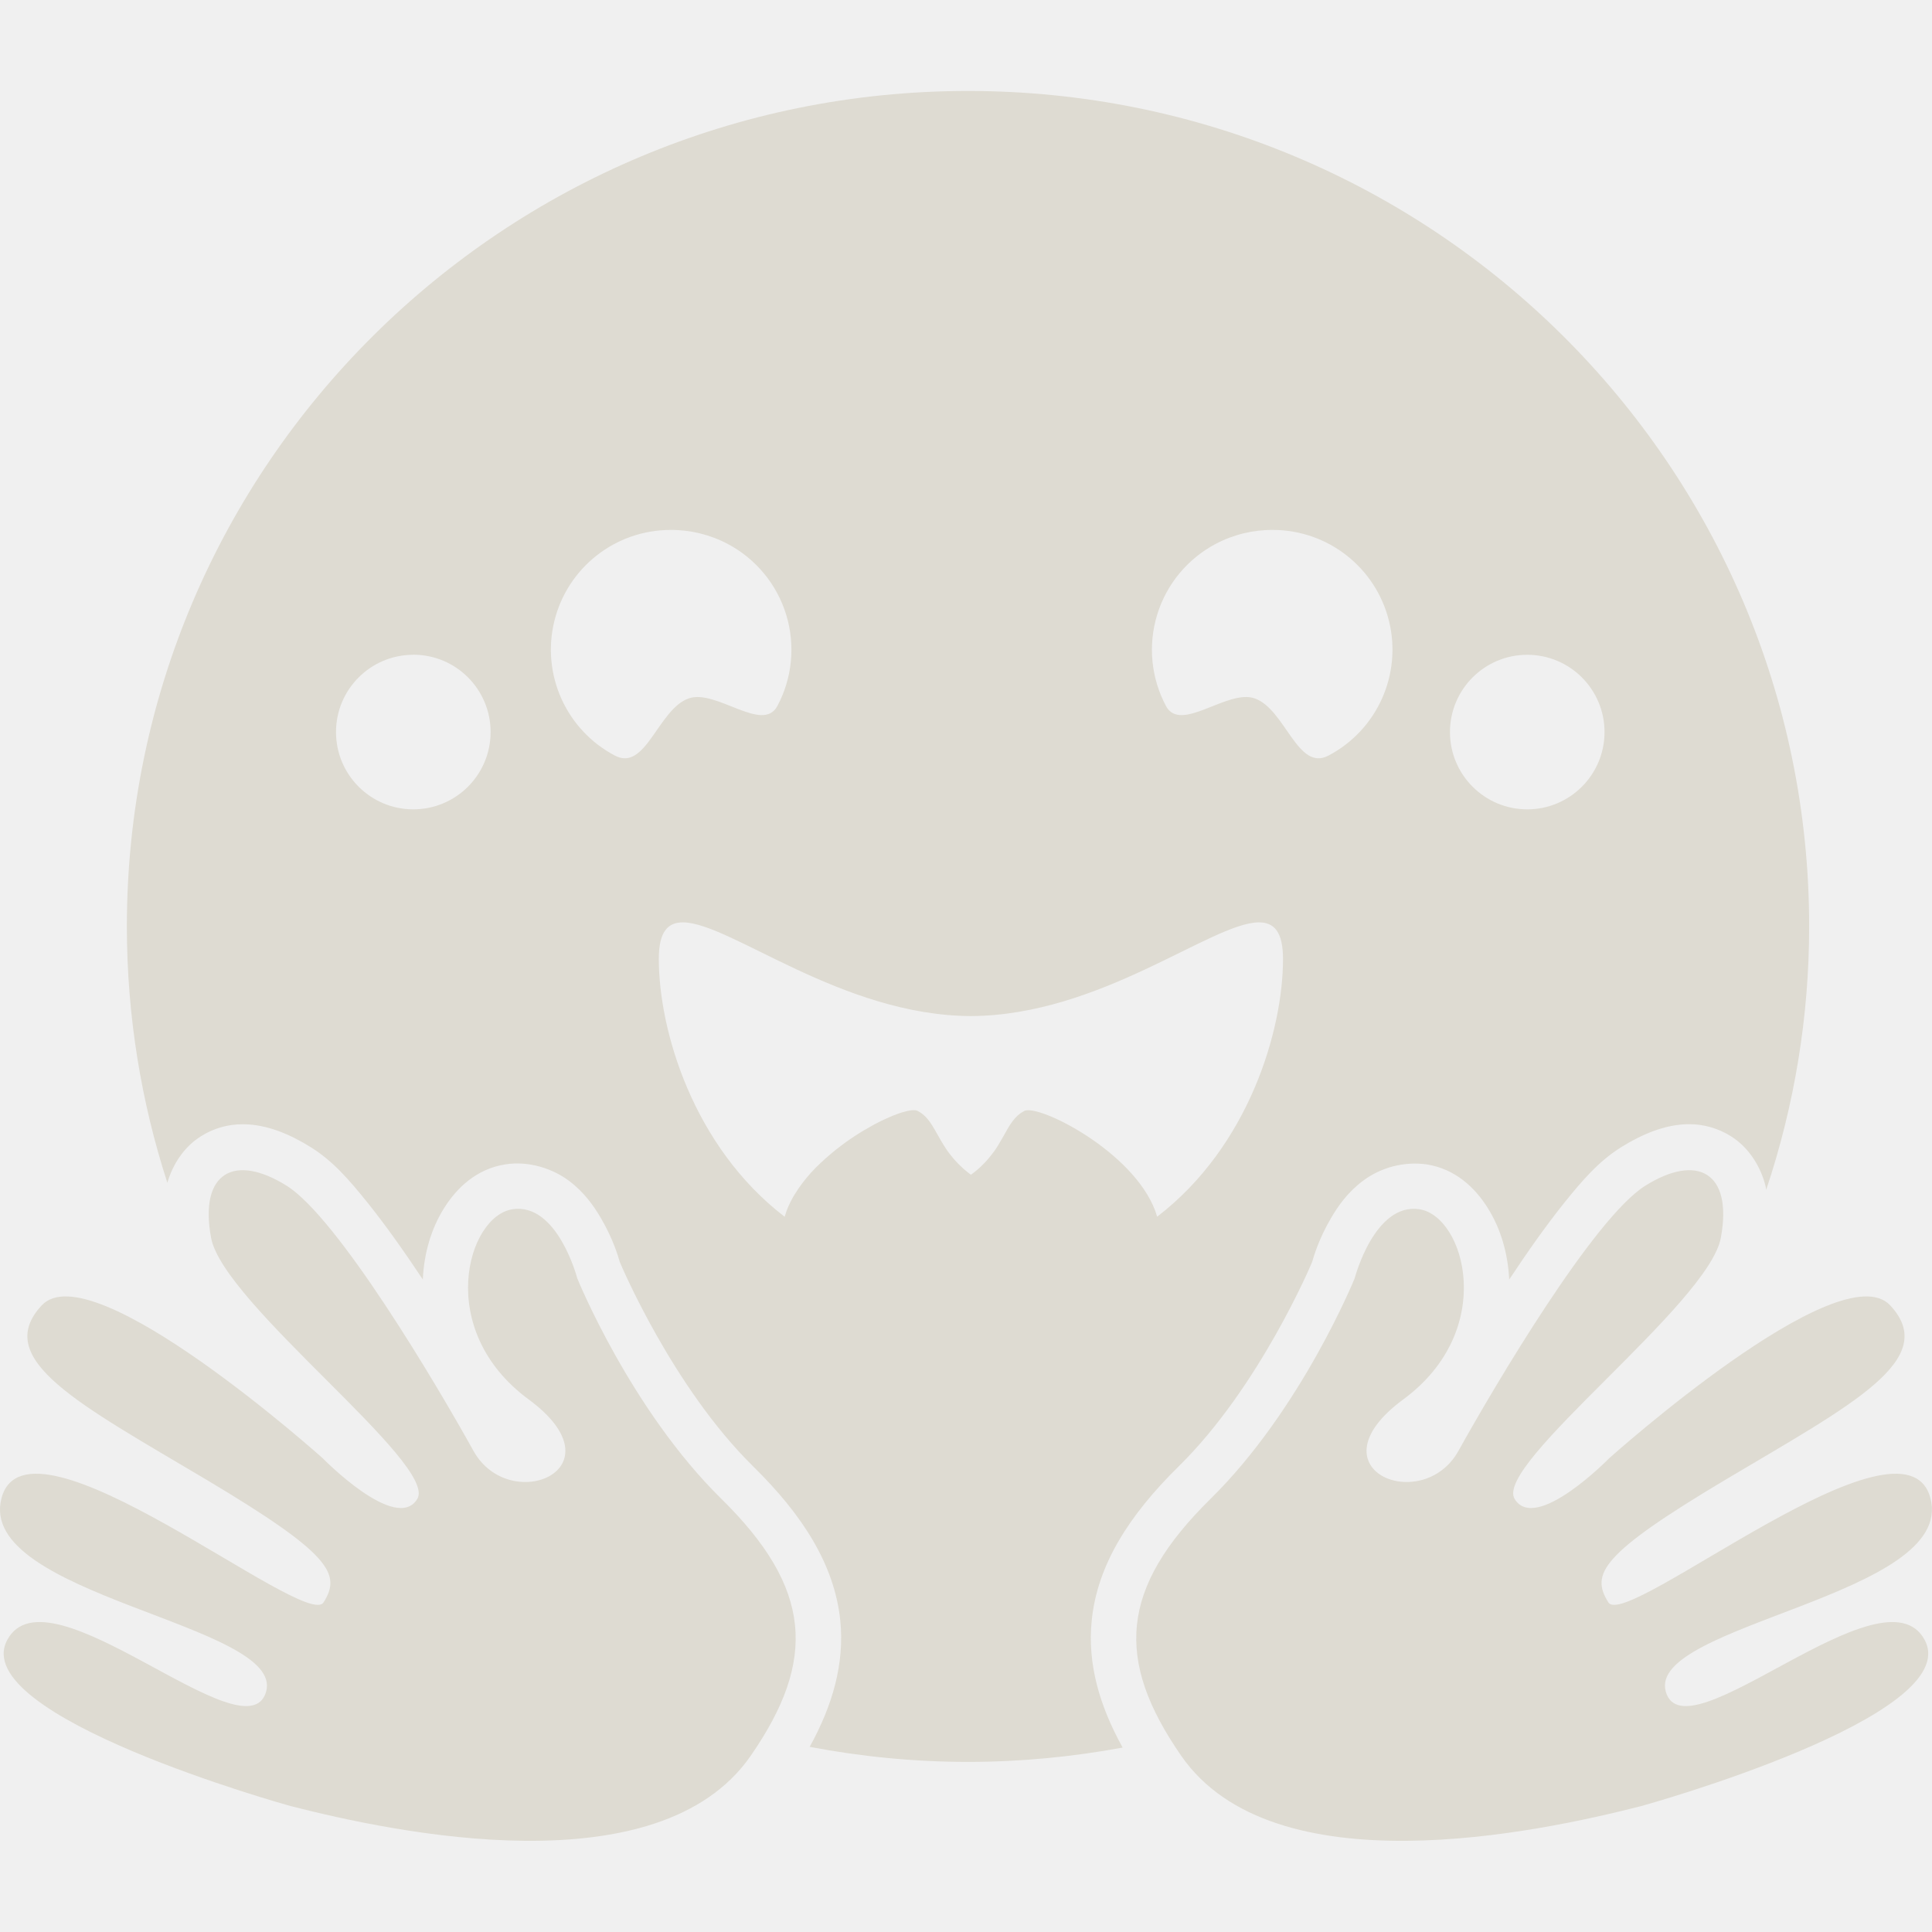
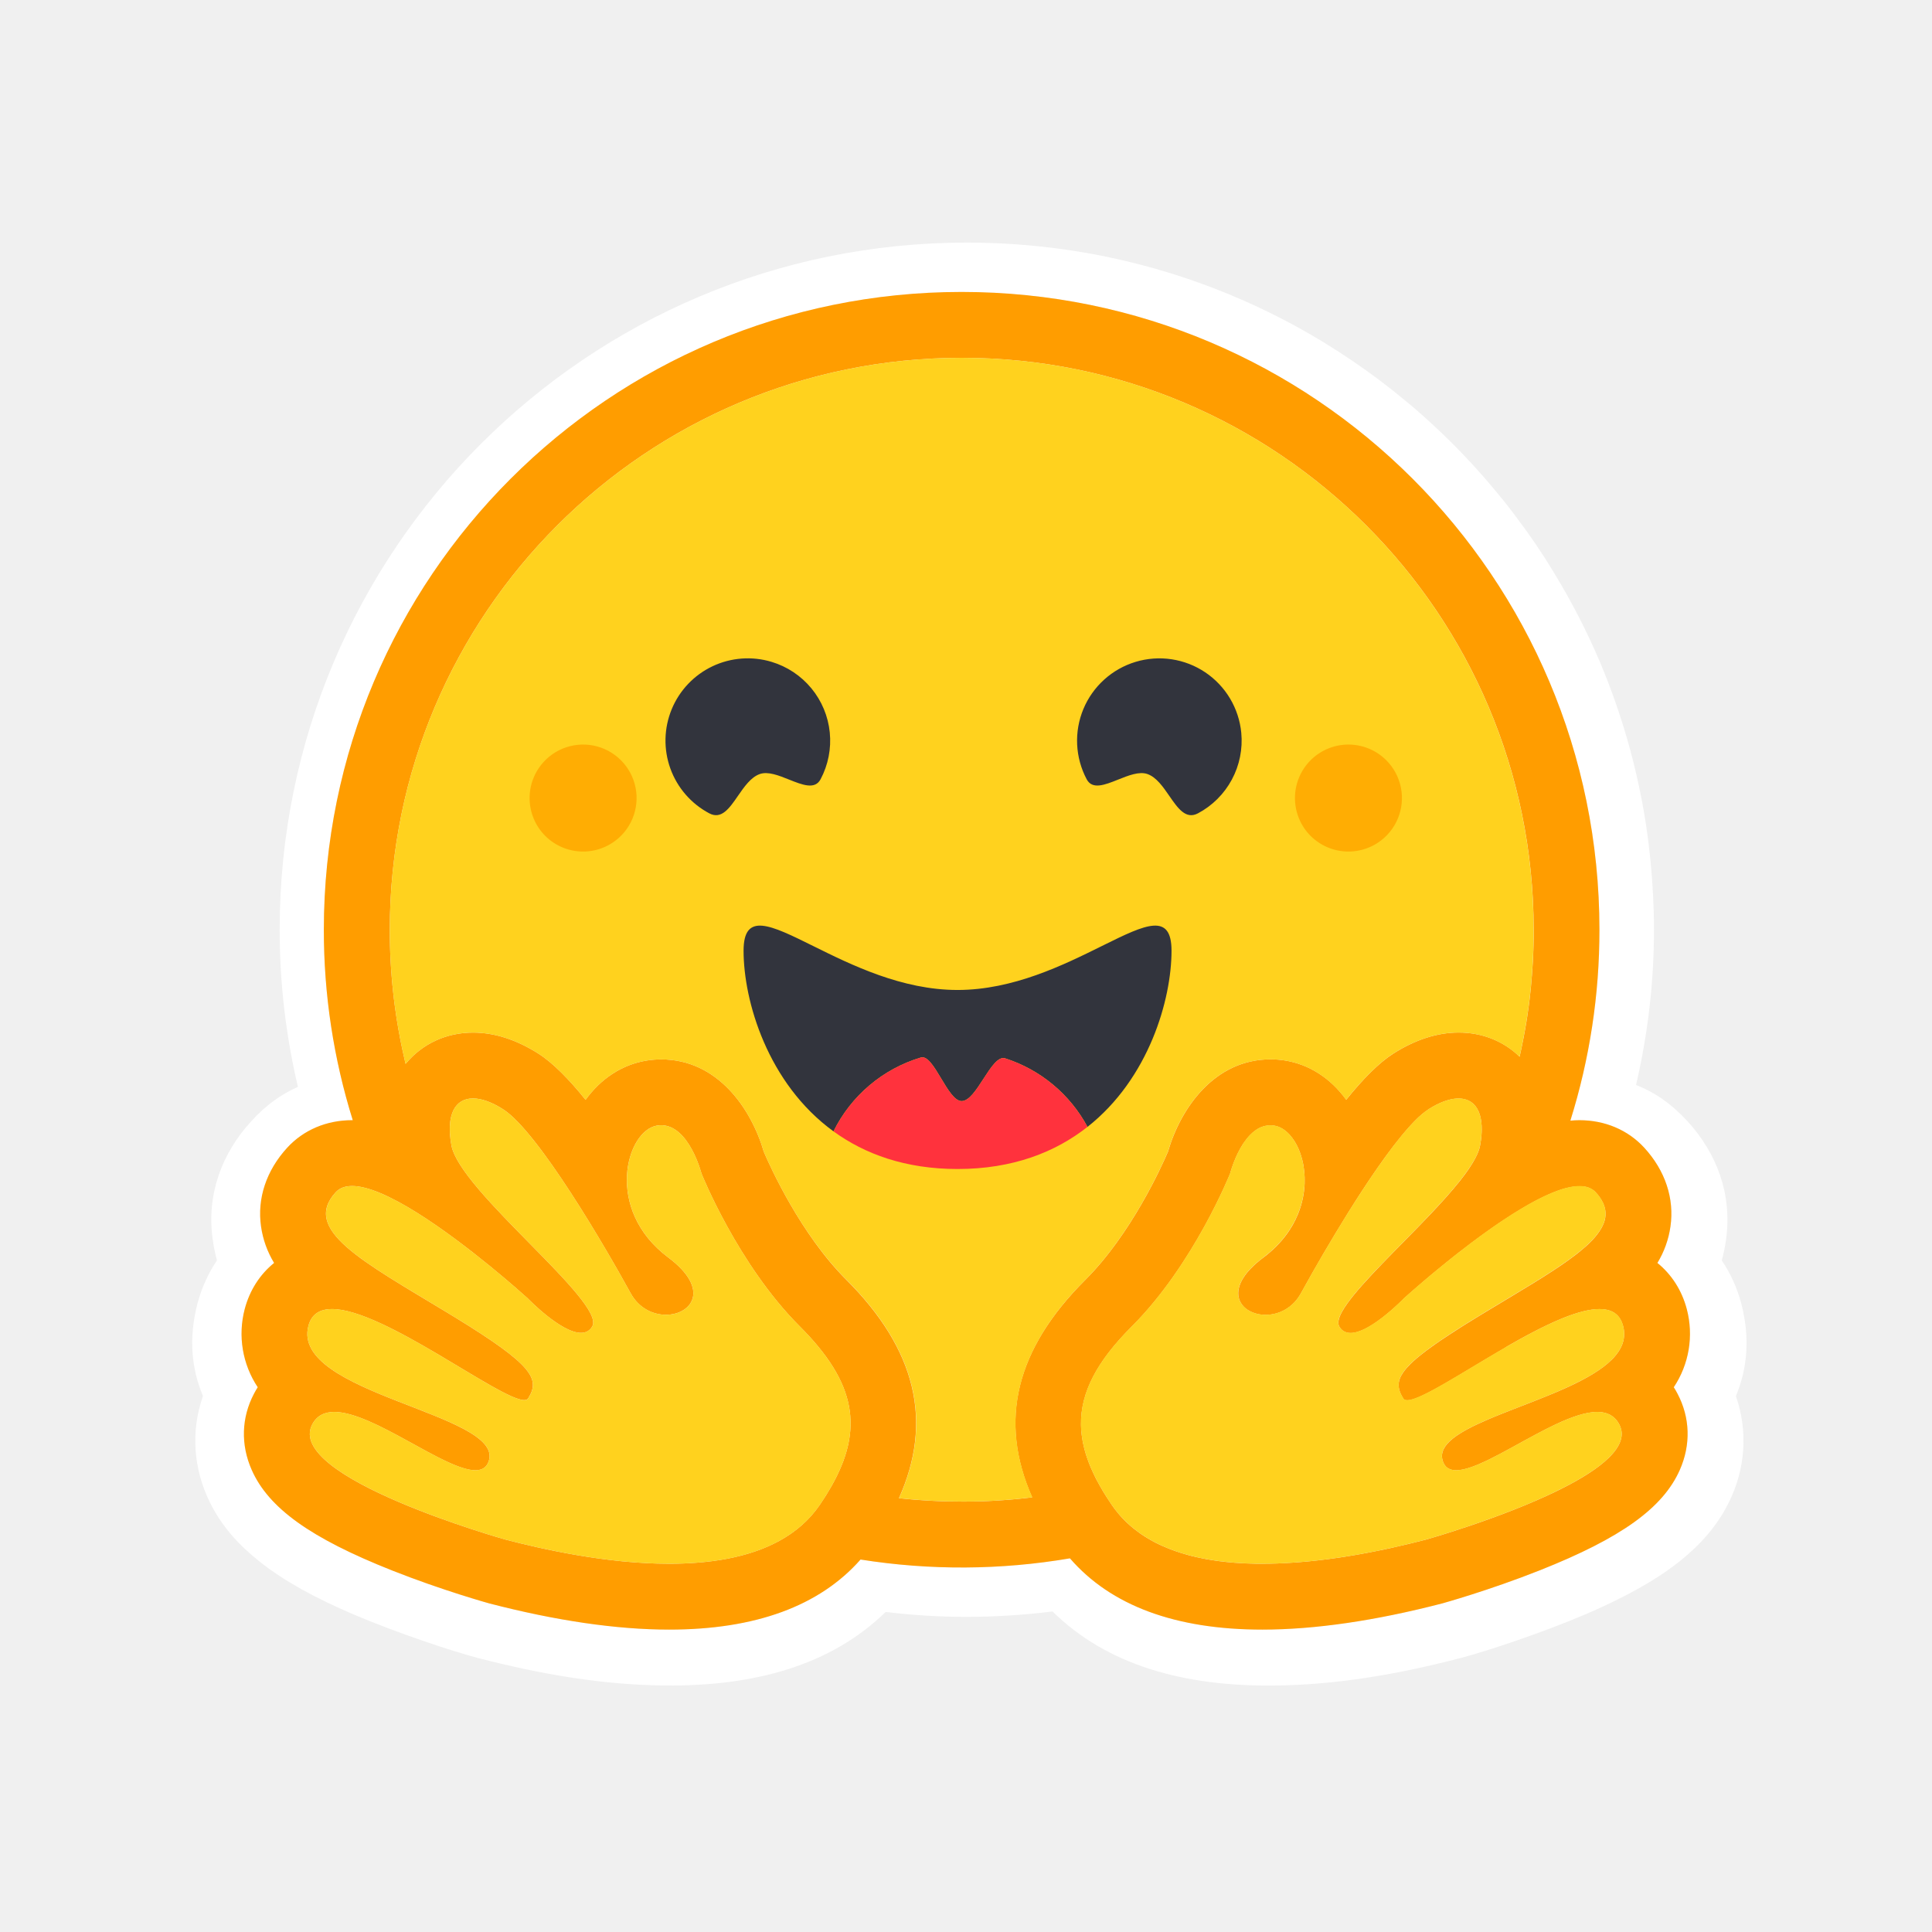
- <svg xmlns="http://www.w3.org/2000/svg" fill="#dedbd2" role="img" viewBox="0 0 24 24">
-   <path d="M12.025 1.13c-5.77 0-10.449 4.647-10.449 10.378 0 1.112.178 2.181.503 3.185.064-.222.203-.444.416-.577a.96.96 0 0 1 .524-.15c.293 0 .584.124.84.284.278.173.48.408.71.694.226.282.458.611.684.951v-.014c.017-.324.106-.622.264-.874s.403-.487.762-.543c.3-.047.596.06.787.203s.31.313.4.467c.15.257.212.468.233.542.01.026.653 1.552 1.657 2.54.616.605 1.01 1.223 1.082 1.912.055.537-.096 1.059-.38 1.572.637.121 1.294.187 1.967.187.657 0 1.298-.063 1.921-.178-.287-.517-.44-1.041-.384-1.581.07-.69.465-1.307 1.081-1.913 1.004-.987 1.647-2.513 1.657-2.539.021-.074.083-.285.233-.542.09-.154.208-.323.4-.467a1.08 1.08 0 0 1 .787-.203c.359.056.604.29.762.543s.247.55.265.874v.015c.225-.34.457-.67.683-.952.23-.286.432-.52.71-.694.257-.16.547-.284.84-.285a.97.97 0 0 1 .524.151c.228.143.373.388.43.625l.006.04a10.3 10.3 0 0 0 .534-3.273c0-5.731-4.678-10.378-10.449-10.378M8.327 6.583a1.5 1.5 0 0 1 .713.174 1.487 1.487 0 0 1 .617 2.013c-.183.343-.762-.214-1.102-.094-.38.134-.532.914-.917.71a1.487 1.487 0 0 1 .69-2.803m7.486 0a1.487 1.487 0 0 1 .689 2.803c-.385.204-.536-.576-.916-.71-.34-.12-.92.437-1.103.094a1.487 1.487 0 0 1 .617-2.013 1.5 1.5 0 0 1 .713-.174m-10.68 1.55a.96.96 0 1 1 0 1.921.96.96 0 0 1 0-1.92m13.838 0a.96.96 0 1 1 0 1.92.96.96 0 0 1 0-1.92M8.489 11.458c.588.01 1.965 1.157 3.572 1.164 1.607-.007 2.984-1.155 3.572-1.164.196-.003.305.12.305.454 0 .886-.424 2.328-1.563 3.202-.22-.756-1.396-1.366-1.63-1.32q-.011.001-.02.006l-.044.026-.01.008-.03.024q-.018.017-.035.036l-.032.04a1 1 0 0 0-.058.09l-.014.025q-.049.088-.11.19a1 1 0 0 1-.083.116 1.2 1.2 0 0 1-.173.18q-.035.029-.075.058a1.3 1.3 0 0 1-.251-.243 1 1 0 0 1-.076-.107c-.124-.193-.177-.363-.337-.444-.034-.016-.104-.008-.2.022q-.094.03-.216.087-.06.028-.125.063l-.13.074q-.067.04-.136.086a3 3 0 0 0-.135.096 3 3 0 0 0-.26.219 2 2 0 0 0-.12.121 2 2 0 0 0-.106.128l-.002.002a2 2 0 0 0-.09.132l-.001.001a1.2 1.2 0 0 0-.105.212q-.013.036-.024.073c-1.139-.875-1.563-2.317-1.563-3.203 0-.334.109-.457.305-.454m.836 10.354c.824-1.19.766-2.082-.365-3.194-1.13-1.112-1.789-2.738-1.789-2.738s-.246-.945-.806-.858-.97 1.499.202 2.362c1.173.864-.233 1.45-.685.64-.45-.812-1.683-2.896-2.322-3.295s-1.089-.175-.938.647 2.822 2.813 2.562 3.244-1.176-.506-1.176-.506-2.866-2.567-3.49-1.898.473 1.23 2.037 2.16c1.564.932 1.686 1.178 1.464 1.53s-3.675-2.511-4-1.297c-.323 1.214 3.524 1.567 3.287 2.405-.238.839-2.71-1.587-3.216-.642-.506.946 3.49 2.056 3.522 2.064 1.29.33 4.568 1.028 5.713-.624m5.349 0c-.824-1.19-.766-2.082.365-3.194 1.13-1.112 1.789-2.738 1.789-2.738s.246-.945.806-.858.97 1.499-.202 2.362c-1.173.864.233 1.45.685.64.451-.812 1.683-2.896 2.322-3.295s1.089-.175.938.647-2.822 2.813-2.562 3.244 1.176-.506 1.176-.506 2.866-2.567 3.49-1.898-.473 1.23-2.037 2.16c-1.564.932-1.686 1.178-1.464 1.53s3.675-2.511 4-1.297c.323 1.214-3.524 1.567-3.287 2.405.238.839 2.71-1.587 3.216-.642.506.946-3.49 2.056-3.522 2.064-1.29.33-4.568 1.028-5.713-.624" />
+ <svg xmlns="http://www.w3.org/2000/svg" width="256" height="256" viewBox="0 0 256 256" fill="none">
+   <path d="M230.721 172.7C230.183 170.673 229.313 168.75 228.146 167.008C228.396 166.091 228.587 165.159 228.714 164.217C229.543 158.241 227.471 152.77 223.567 148.537C221.452 146.225 219.185 144.698 216.784 143.761C218.36 137.018 219.157 130.117 219.161 123.193C219.161 120.03 218.982 116.932 218.682 113.88C218.526 112.356 218.337 110.836 218.115 109.32C217.428 104.847 216.408 100.431 215.064 96.11C214.183 93.271 213.164 90.476 212.01 87.736C210.281 83.678 208.262 79.75 205.969 75.982C204.465 73.475 202.827 71.051 201.062 68.72C200.197 67.543 199.296 66.394 198.358 65.274C195.58 61.898 192.561 58.728 189.325 55.788C188.25 54.8 187.145 53.845 186.01 52.926C184.893 51.994 183.751 51.093 182.586 50.222C180.241 48.477 177.818 46.839 175.324 45.315C161.543 36.945 145.382 32.145 128.109 32.145C77.817 32.145 37.057 72.907 37.057 123.196C37.055 130.208 37.867 137.196 39.477 144.02C37.317 144.958 35.247 146.42 33.327 148.535C29.424 152.766 27.351 158.217 28.18 164.193C28.306 165.142 28.495 166.082 28.747 167.006C27.581 168.749 26.712 170.673 26.174 172.7C24.974 177.261 25.369 181.374 26.894 184.978C25.236 189.688 25.65 194.704 27.809 199.065C29.379 202.25 31.626 204.714 34.396 206.916C37.689 209.534 41.811 211.758 46.783 213.892C52.715 216.422 59.956 218.799 63.249 219.671C71.755 221.873 79.911 223.269 88.177 223.337C99.954 223.446 110.096 220.677 117.357 213.59C120.924 214.027 124.515 214.246 128.109 214.244C131.906 214.236 135.699 213.997 139.467 213.529C146.711 220.661 156.892 223.455 168.712 223.343C176.977 223.277 185.133 221.881 193.617 219.676C196.932 218.804 204.17 216.427 210.105 213.897C215.077 211.76 219.199 209.536 222.514 206.922C225.263 204.719 227.508 202.256 229.079 199.071C231.26 194.709 231.652 189.693 230.017 184.983C231.527 181.379 231.92 177.257 230.721 172.7ZM222.281 184.673C223.952 187.844 224.059 191.427 222.585 194.764C220.349 199.821 214.795 203.805 204.008 208.082C197.3 210.742 191.158 212.443 191.104 212.458C182.232 214.759 174.208 215.928 167.262 215.928C155.76 215.928 147.201 212.754 141.773 206.486C132.594 208.05 123.222 208.103 114.026 206.644C108.591 212.808 100.081 215.928 88.676 215.928C81.729 215.928 73.706 214.759 64.833 212.458C64.779 212.443 58.639 210.742 51.929 208.082C41.143 203.805 35.587 199.824 33.352 194.764C31.878 191.427 31.985 187.844 33.656 184.673C33.81 184.378 33.976 184.091 34.153 183.813C33.152 182.309 32.48 180.61 32.182 178.827C31.884 177.045 31.967 175.22 32.425 173.472C33.089 170.949 34.46 168.851 36.322 167.344C35.425 165.87 34.837 164.23 34.592 162.522C34.056 158.808 35.289 155.1 38.062 152.076C40.222 149.723 43.275 148.428 46.655 148.428H46.745C44.197 140.259 42.904 131.75 42.913 123.193C42.913 76.522 80.749 38.683 127.427 38.683C174.104 38.683 211.94 76.518 211.94 123.193C211.947 131.773 210.646 140.304 208.081 148.492C208.489 148.452 208.889 148.432 209.282 148.431C212.662 148.431 215.716 149.726 217.874 152.079C220.647 155.1 221.881 158.811 221.344 162.525C221.1 164.233 220.511 165.873 219.615 167.347C221.477 168.854 222.849 170.952 223.512 173.475C223.97 175.223 224.053 177.048 223.755 178.831C223.458 180.613 222.786 182.312 221.784 183.816C221.961 184.091 222.129 184.378 222.281 184.673Z" fill="white" />
+   <path d="M221.784 183.816C222.786 182.312 223.458 180.613 223.756 178.831C224.053 177.048 223.97 175.223 223.512 173.475C222.848 170.952 221.476 168.854 219.615 167.347C220.512 165.873 221.1 164.233 221.344 162.525C221.881 158.811 220.648 155.103 217.874 152.079C215.716 149.726 212.662 148.431 209.282 148.431C208.889 148.431 208.489 148.452 208.081 148.492C210.643 140.304 211.942 131.774 211.933 123.195C211.933 76.523 174.097 38.685 127.424 38.685C80.75 38.685 42.91 76.519 42.91 123.195C42.901 131.752 44.194 140.261 46.742 148.43H46.652C43.272 148.43 40.219 149.724 38.06 152.077C35.287 155.098 34.053 158.81 34.59 162.523C34.835 164.231 35.423 165.872 36.32 167.346C34.458 168.852 33.086 170.95 32.422 173.473C31.964 175.222 31.882 177.047 32.18 178.83C32.478 180.612 33.15 182.312 34.152 183.816C33.974 184.094 33.81 184.381 33.655 184.676C31.985 187.847 31.877 191.43 33.352 194.767C35.588 199.824 41.142 203.808 51.929 208.085C58.636 210.745 64.779 212.446 64.833 212.461C73.705 214.762 81.729 215.931 88.675 215.931C100.081 215.931 108.591 212.811 114.026 206.647C123.222 208.106 132.594 208.052 141.773 206.489C147.201 212.757 155.76 215.931 167.262 215.931C174.208 215.931 182.232 214.762 191.103 212.461C191.158 212.446 197.298 210.745 204.008 208.085C214.795 203.808 220.35 199.824 222.585 194.767C224.059 191.43 223.952 187.847 222.281 184.676C222.129 184.379 221.961 184.091 221.784 183.816ZM110.137 196.997C109.669 197.815 109.168 198.614 108.635 199.391C107.23 201.448 105.382 203.02 103.237 204.188C99.137 206.424 93.947 207.205 88.675 207.205C80.346 207.205 71.808 205.256 67.023 204.015C66.787 203.954 37.689 195.735 41.373 188.739C41.993 187.562 43.013 187.092 44.298 187.092C49.485 187.092 58.93 194.816 62.989 194.816C63.896 194.816 64.536 194.43 64.797 193.488C66.527 187.284 38.504 184.676 40.864 175.692C41.28 174.102 42.41 173.456 43.998 173.456C50.856 173.455 66.248 185.516 69.467 185.516C69.714 185.516 69.891 185.443 69.987 185.291C70.001 185.268 70.015 185.246 70.028 185.222C71.539 182.727 70.672 180.913 60.321 174.573L59.327 173.968C47.936 167.074 39.941 162.925 44.488 157.975C45.011 157.404 45.753 157.151 46.654 157.151C47.722 157.151 49.015 157.508 50.439 158.108C56.455 160.645 64.793 167.564 68.276 170.581C68.824 171.057 69.368 171.538 69.909 172.022C69.909 172.022 74.319 176.608 76.985 176.608C77.599 176.608 78.12 176.366 78.473 175.768C80.364 172.58 60.91 157.838 59.813 151.755C59.069 147.634 60.335 145.546 62.675 145.546C63.788 145.546 65.146 146.02 66.645 146.971C71.295 149.922 80.273 165.35 83.56 171.352C84.662 173.363 86.543 174.213 88.238 174.213C91.601 174.213 94.23 170.87 88.546 166.622C80.003 160.23 83.001 149.782 87.078 149.139C87.252 149.111 87.428 149.097 87.603 149.097C91.311 149.097 92.946 155.486 92.946 155.486C92.946 155.486 97.74 167.524 105.975 175.753C113.447 183.222 114.491 189.351 110.137 196.997ZM136.766 198.407L136.339 198.458L135.611 198.541C135.228 198.581 134.844 198.619 134.459 198.654L134.084 198.688L133.741 198.717L133.255 198.756L132.718 198.795L132.182 198.83L132.063 198.838C131.923 198.846 131.783 198.855 131.641 198.862L131.462 198.872C131.296 198.881 131.13 198.889 130.962 198.896L130.381 198.921L129.854 198.939L129.502 198.949H129.323C129.213 198.949 129.104 198.955 128.994 198.956H128.82C128.71 198.956 128.601 198.956 128.491 198.961L128.043 198.967H127.418C126.927 198.967 126.437 198.962 125.949 198.952L125.553 198.943C125.44 198.943 125.327 198.938 125.216 198.934L124.796 198.922L124.275 198.902L123.805 198.881L123.684 198.876L123.237 198.853C123.112 198.846 122.989 198.84 122.865 198.831L122.576 198.814C122.213 198.791 121.85 198.766 121.487 198.738L121.107 198.707C120.947 198.695 120.787 198.68 120.628 198.666C120.441 198.65 120.254 198.632 120.067 198.614C119.754 198.585 119.441 198.553 119.128 198.519H119.113C123.683 188.324 121.372 178.802 112.137 169.575C106.08 163.526 102.051 154.594 101.215 152.633C99.523 146.828 95.045 140.375 87.608 140.375C86.979 140.375 86.351 140.425 85.73 140.523C82.472 141.036 79.624 142.911 77.592 145.733C75.396 143.002 73.262 140.831 71.332 139.605C68.422 137.76 65.518 136.824 62.689 136.824C59.158 136.824 56.002 138.274 53.802 140.904L53.746 140.971C53.704 140.798 53.664 140.625 53.623 140.451L53.618 140.428C53.199 138.638 52.848 136.833 52.564 135.016C52.564 135.004 52.564 134.992 52.558 134.98C52.536 134.843 52.516 134.705 52.495 134.568C52.433 134.162 52.376 133.755 52.322 133.348C52.298 133.163 52.272 132.978 52.249 132.793L52.181 132.238C52.159 132.053 52.141 131.885 52.121 131.709L52.115 131.665C52.035 130.945 51.965 130.225 51.905 129.503L51.883 129.226L51.848 128.754C51.838 128.625 51.828 128.495 51.821 128.365C51.821 128.334 51.816 128.304 51.815 128.275C51.789 127.913 51.768 127.55 51.75 127.187C51.74 126.998 51.73 126.81 51.722 126.62L51.702 126.124L51.697 125.974L51.681 125.517L51.671 125.128C51.671 124.973 51.663 124.818 51.661 124.663C51.658 124.508 51.654 124.338 51.653 124.174C51.651 124.01 51.653 123.848 51.648 123.685C51.644 123.521 51.648 123.358 51.648 123.195C51.648 81.342 85.579 47.411 127.436 47.411C169.292 47.411 203.222 81.341 203.222 123.195V124.174C203.222 124.337 203.217 124.501 203.214 124.663C203.214 124.798 203.208 124.931 203.204 125.068C203.204 125.188 203.199 125.309 203.195 125.425C203.195 125.578 203.186 125.731 203.181 125.884V125.896L203.16 126.427C203.153 126.582 203.147 126.738 203.139 126.893L203.134 127.003L203.107 127.499C203.048 128.562 202.967 129.623 202.866 130.683V130.696C202.849 130.87 202.832 131.044 202.813 131.218L202.768 131.629L202.679 132.433L202.628 132.84L202.565 133.319C202.542 133.493 202.519 133.668 202.493 133.841C202.467 134.036 202.438 134.23 202.409 134.424L202.34 134.883L202.258 135.403C202.23 135.576 202.2 135.748 202.168 135.92C202.135 136.093 202.109 136.265 202.079 136.437C202.019 136.781 201.956 137.125 201.89 137.468C201.789 137.981 201.686 138.493 201.58 139.005L201.47 139.512C201.434 139.681 201.395 139.851 201.357 140.02C199.224 137.947 196.399 136.818 193.284 136.818C190.457 136.818 187.55 137.753 184.641 139.598C182.711 140.824 180.578 142.996 178.381 145.726C176.346 142.904 173.498 141.029 170.242 140.516C169.621 140.418 168.993 140.368 168.364 140.368C160.925 140.368 156.45 146.821 154.757 152.626C153.917 154.587 149.887 163.519 143.825 169.577C134.596 178.775 132.268 188.254 136.766 198.407ZM215.007 177.998L214.977 178.087C214.901 178.288 214.813 178.484 214.714 178.674C214.639 178.814 214.558 178.95 214.47 179.082C214.303 179.331 214.12 179.569 213.921 179.793C213.875 179.845 213.831 179.897 213.779 179.948C213.707 180.025 213.634 180.101 213.559 180.175C212.213 181.509 210.161 182.679 207.841 183.752C207.578 183.871 207.311 183.99 207.042 184.11L206.774 184.229C206.595 184.308 206.416 184.386 206.228 184.463C206.049 184.541 205.863 184.619 205.677 184.695L205.119 184.925C203.814 185.462 202.477 185.974 201.173 186.479L200.615 186.696L200.064 186.912C199.697 187.055 199.335 187.198 198.979 187.341L198.448 187.555L197.926 187.768L197.67 187.876C197.499 187.947 197.332 188.018 197.165 188.089C193.328 189.736 190.567 191.411 191.147 193.489C191.163 193.548 191.181 193.604 191.201 193.659C191.253 193.813 191.324 193.958 191.413 194.095C191.465 194.176 191.525 194.253 191.592 194.323C192.274 195.032 193.515 194.92 195.08 194.357C195.3 194.276 195.519 194.192 195.736 194.104L195.872 194.048C196.23 193.896 196.609 193.726 196.996 193.542C197.093 193.496 197.191 193.452 197.289 193.401C199.203 192.465 201.372 191.205 203.524 190.058C204.385 189.593 205.258 189.152 206.142 188.733C208.18 187.774 210.096 187.094 211.636 187.094C212.359 187.094 212.997 187.242 213.529 187.582L213.618 187.641C213.952 187.876 214.232 188.178 214.441 188.528C214.482 188.595 214.522 188.666 214.561 188.739C215.322 190.184 214.685 191.68 213.194 193.147C211.763 194.556 209.537 195.937 207.007 197.215C206.819 197.31 206.631 197.405 206.44 197.498C198.91 201.196 189.049 203.981 188.912 204.016C186.284 204.697 182.526 205.591 178.292 206.26L177.666 206.358L177.563 206.373C177.089 206.445 176.614 206.512 176.138 206.574C175.655 206.639 175.167 206.698 174.676 206.753L174.586 206.763C172.806 206.968 171.019 207.104 169.228 207.169H169.202C168.554 207.192 167.907 207.204 167.259 207.204H166.512C165.524 207.191 164.538 207.146 163.553 207.07C163.53 207.07 163.505 207.07 163.482 207.064C163.129 207.037 162.777 207.004 162.425 206.965C162.06 206.926 161.696 206.882 161.333 206.833C161.094 206.801 160.856 206.765 160.618 206.726C160.376 206.687 160.134 206.647 159.893 206.605L159.564 206.543L159.539 206.538C159.192 206.472 158.847 206.399 158.503 206.319C158.303 206.274 158.104 206.23 157.907 206.176L157.788 206.146C157.69 206.122 157.595 206.096 157.498 206.07L157.445 206.056L157.137 205.966C157.025 205.935 156.913 205.901 156.801 205.868L156.762 205.857L156.471 205.768C156.361 205.734 156.251 205.698 156.142 205.662L155.874 205.573L155.677 205.504C155.487 205.437 155.298 205.368 155.111 205.296L154.933 205.226L154.786 205.168C154.502 205.054 154.22 204.935 153.941 204.81L153.756 204.72L153.725 204.706C153.659 204.675 153.594 204.644 153.528 204.617C153.399 204.555 153.271 204.491 153.144 204.426L153.105 204.407L152.921 204.31C152.594 204.139 152.274 203.957 151.96 203.764L151.788 203.658C151.702 203.605 151.616 203.55 151.532 203.494L151.308 203.346L151.067 203.18L150.923 203.077C150.771 202.969 150.622 202.857 150.476 202.742L150.243 202.563C150.15 202.488 150.058 202.412 149.967 202.335C149.89 202.272 149.815 202.206 149.74 202.14L149.734 202.135C149.653 202.064 149.574 201.993 149.495 201.92C149.417 201.849 149.339 201.777 149.263 201.704L149.254 201.695C149.174 201.619 149.096 201.542 149.019 201.463C148.942 201.385 148.863 201.307 148.788 201.227C148.713 201.148 148.636 201.067 148.562 200.984C148.488 200.902 148.42 200.827 148.35 200.746L148.327 200.719C148.259 200.641 148.192 200.562 148.126 200.481C147.983 200.31 147.844 200.135 147.71 199.956C147.575 199.776 147.443 199.592 147.314 199.405L147.191 199.221C147.027 198.981 146.867 198.739 146.712 198.493C146.596 198.316 146.483 198.138 146.373 197.957C146.302 197.844 146.234 197.73 146.166 197.618L146.138 197.572C146.073 197.462 146.009 197.354 145.947 197.245C145.911 197.186 145.877 197.127 145.845 197.066C145.812 197.004 145.774 196.941 145.739 196.878L145.682 196.779L145.647 196.715C145.58 196.595 145.514 196.474 145.45 196.352C145.42 196.298 145.391 196.244 145.36 196.192L145.271 196.019L145.181 195.848C144.956 195.398 144.743 194.942 144.543 194.48L144.472 194.311C144.426 194.198 144.383 194.086 144.337 193.975C144.315 193.921 144.293 193.868 144.274 193.814C144.167 193.537 144.067 193.257 143.975 192.975C143.942 192.874 143.91 192.775 143.88 192.675C143.808 192.448 143.743 192.219 143.685 191.988C143.614 191.719 143.551 191.448 143.498 191.175C143.487 191.12 143.476 191.065 143.467 191.012C143.415 190.745 143.373 190.476 143.34 190.206C143.332 190.153 143.326 190.1 143.32 190.047L143.303 189.885C143.281 189.673 143.264 189.46 143.254 189.247C143.254 189.193 143.249 189.139 143.247 189.087C143.242 188.981 143.24 188.875 143.239 188.769C143.183 184.496 145.345 180.388 149.968 175.767C158.203 167.54 162.997 155.501 162.997 155.501C162.997 155.501 163.126 154.996 163.394 154.269C163.431 154.168 163.47 154.064 163.514 153.955C163.67 153.548 163.846 153.148 164.041 152.758L164.08 152.683C164.246 152.351 164.428 152.027 164.624 151.712C164.67 151.639 164.714 151.567 164.765 151.494C164.912 151.277 165.067 151.065 165.23 150.86C165.319 150.749 165.416 150.639 165.513 150.532C165.552 150.49 165.59 150.448 165.631 150.408C166.108 149.915 166.653 149.513 167.27 149.299L167.348 149.273C167.4 149.256 167.452 149.24 167.505 149.225C167.566 149.209 167.627 149.195 167.69 149.182L167.719 149.176C167.849 149.15 167.981 149.133 168.114 149.124H168.125C168.194 149.124 168.264 149.117 168.335 149.117C168.424 149.117 168.507 149.117 168.594 149.126C168.684 149.134 168.773 149.144 168.863 149.158C169.605 149.276 170.311 149.718 170.919 150.4C171.15 150.66 171.358 150.94 171.54 151.236C171.66 151.428 171.773 151.631 171.88 151.845C171.923 151.934 171.964 152.016 172.004 152.104C172.108 152.33 172.202 152.56 172.284 152.795C172.479 153.345 172.626 153.911 172.723 154.487C172.807 154.992 172.857 155.502 172.873 156.013C172.881 156.286 172.881 156.563 172.873 156.842C172.819 158.14 172.553 159.421 172.086 160.634C172.044 160.745 171.997 160.857 171.952 160.969C171.86 161.195 171.759 161.417 171.65 161.634C171.569 161.799 171.484 161.965 171.392 162.13C171.332 162.24 171.269 162.35 171.206 162.46C171.045 162.734 170.871 163.006 170.684 163.277L170.571 163.439C170.129 164.055 169.637 164.633 169.099 165.167C168.569 165.698 168.001 166.189 167.4 166.637C166.798 167.083 166.233 167.577 165.711 168.114C164.208 169.691 163.858 171.083 164.196 172.138C164.25 172.304 164.321 172.465 164.407 172.617C164.508 172.791 164.628 172.951 164.764 173.097L164.817 173.152L164.871 173.206C164.925 173.258 164.982 173.309 165.043 173.359L165.103 173.407C165.248 173.519 165.402 173.619 165.563 173.707C165.61 173.732 165.652 173.757 165.705 173.781C165.879 173.866 166.058 173.939 166.242 173.998C166.293 174.015 166.344 174.03 166.396 174.046L166.461 174.063L166.551 174.087L166.628 174.106L166.712 174.124L166.795 174.141L166.874 174.154C166.932 174.164 166.992 174.174 167.052 174.181L167.109 174.19L167.213 174.2L167.277 174.207L167.382 174.214H167.444L167.554 174.22H167.9L167.999 174.214L168.113 174.207L168.252 174.194L168.382 174.179C168.412 174.179 168.442 174.171 168.472 174.165C168.872 174.107 169.264 174.001 169.639 173.849L169.798 173.782C169.887 173.743 169.977 173.702 170.059 173.658C170.235 173.57 170.406 173.47 170.57 173.361C170.799 173.211 171.015 173.043 171.217 172.858C171.265 172.815 171.312 172.769 171.358 172.725C171.381 172.703 171.403 172.682 171.425 172.658C171.469 172.613 171.514 172.569 171.558 172.52C171.878 172.168 172.155 171.78 172.383 171.363C174.34 167.804 176.391 164.298 178.534 160.849L178.828 160.378L179.125 159.907C179.273 159.668 179.423 159.433 179.572 159.199L179.722 158.965C180.22 158.185 180.726 157.41 181.241 156.641L181.546 156.185C182.158 155.278 182.768 154.396 183.373 153.558L183.674 153.143C184.332 152.236 185.017 151.348 185.728 150.482L186.01 150.144C186.057 150.088 186.1 150.032 186.151 149.978C186.244 149.868 186.337 149.761 186.428 149.657C186.474 149.604 186.517 149.552 186.566 149.5L186.834 149.198L186.968 149.051C187.103 148.906 187.235 148.767 187.365 148.634C187.455 148.544 187.538 148.455 187.624 148.371C188.131 147.853 188.69 147.388 189.293 146.985L189.433 146.895C189.567 146.805 189.706 146.721 189.848 146.645C192.212 145.303 194.169 145.204 195.296 146.331C195.978 147.013 196.356 148.144 196.335 149.718C196.335 149.787 196.335 149.857 196.33 149.929V150.006C196.33 150.078 196.324 150.15 196.318 150.223C196.318 150.313 196.308 150.402 196.299 150.492C196.29 150.581 196.285 150.649 196.276 150.729C196.276 150.751 196.272 150.774 196.268 150.798C196.262 150.867 196.253 150.938 196.243 151.009C196.243 151.03 196.243 151.052 196.235 151.074C196.224 151.169 196.21 151.263 196.194 151.357C196.183 151.447 196.168 151.531 196.152 151.619L196.126 151.768C196.1 151.91 196.067 152.05 196.026 152.188C195.948 152.447 195.854 152.7 195.743 152.946C195.588 153.284 195.417 153.613 195.229 153.933C195.125 154.111 195.018 154.286 194.907 154.459C194.793 154.638 194.673 154.819 194.549 155.002C194.233 155.454 193.905 155.897 193.564 156.33L193.408 156.527C192.852 157.22 192.278 157.899 191.686 158.562L191.499 158.772C191.247 159.053 190.991 159.336 190.729 159.62L190.532 159.834C190.401 159.977 190.264 160.12 190.132 160.264C190.001 160.407 189.864 160.552 189.726 160.697L189.315 161.13L188.898 161.566L188.478 162.002C188.196 162.294 187.913 162.586 187.628 162.878C183.573 167.037 179.301 171.182 177.855 173.766C177.758 173.934 177.671 174.108 177.593 174.285C177.387 174.755 177.301 175.157 177.36 175.482C177.379 175.589 177.416 175.691 177.471 175.785C177.552 175.926 177.651 176.056 177.766 176.172C177.819 176.224 177.875 176.272 177.934 176.316C178.232 176.528 178.591 176.637 178.957 176.627H179.071L179.188 176.618L179.305 176.605L179.402 176.591C179.415 176.589 179.429 176.587 179.442 176.583L179.531 176.566L179.554 176.561L179.653 176.54L179.688 176.531C179.723 176.522 179.757 176.513 179.792 176.503C179.827 176.493 179.875 176.48 179.917 176.466C180.093 176.413 180.265 176.35 180.434 176.278C180.523 176.242 180.61 176.203 180.696 176.161C180.741 176.141 180.786 176.12 180.828 176.098L180.962 176.032C181.282 175.866 181.594 175.685 181.898 175.491L182.031 175.401C182.076 175.373 182.121 175.344 182.164 175.312L182.297 175.223L182.368 175.174L182.56 175.039C182.739 174.916 182.906 174.789 183.075 174.66L183.09 174.648L183.359 174.44C183.726 174.15 184.074 173.858 184.39 173.583L184.6 173.399L184.619 173.381L184.729 173.284C184.987 173.052 185.217 172.836 185.408 172.658L185.487 172.581C185.556 172.516 185.619 172.455 185.676 172.403L185.788 172.292L185.828 172.253L185.839 172.242L185.956 172.125L186.03 172.048L186.039 172.041L186.074 172.009L186.118 171.969L186.132 171.956L186.169 171.922L186.373 171.743L186.487 171.641C186.548 171.588 186.607 171.534 186.666 171.479L186.802 171.358C186.827 171.338 186.851 171.316 186.876 171.294L187.019 171.169L187.229 170.984L187.341 170.887C187.776 170.509 188.305 170.052 188.913 169.537L189.162 169.326L189.573 168.981L189.994 168.63C190.544 168.173 191.136 167.688 191.762 167.185L192.173 166.855C192.523 166.576 192.882 166.292 193.246 166.006C193.393 165.891 193.542 165.776 193.694 165.662C194.066 165.373 194.44 165.086 194.817 164.803C195.675 164.155 196.56 163.506 197.456 162.874L197.84 162.606C198.109 162.421 198.377 162.235 198.645 162.054L198.888 161.89C199.367 161.565 199.853 161.248 200.343 160.939L200.586 160.786L200.827 160.636C201.069 160.486 201.309 160.339 201.548 160.196L201.787 160.053L202.265 159.775L202.734 159.506L202.829 159.454L203.2 159.25C203.355 159.166 203.509 159.085 203.663 159.006L203.892 158.888L204.115 158.776C204.193 158.739 204.27 158.7 204.346 158.663C204.848 158.415 205.36 158.187 205.88 157.979C206.021 157.919 206.161 157.865 206.3 157.818L206.71 157.674C206.833 157.633 206.953 157.594 207.068 157.559L207.108 157.547C207.17 157.527 207.232 157.509 207.293 157.493L207.311 157.488C207.439 157.451 207.566 157.419 207.691 157.389H207.7C208.054 157.304 208.414 157.243 208.777 157.206C208.944 157.189 209.111 157.18 209.279 157.181H209.363C209.475 157.181 209.583 157.188 209.69 157.199C209.739 157.199 209.788 157.209 209.836 157.215H209.856C209.904 157.221 209.952 157.228 210 157.239C210.047 157.248 210.095 157.256 210.141 157.267H210.156C210.203 157.277 210.245 157.289 210.294 157.303C210.548 157.374 210.79 157.484 211.012 157.628C211.121 157.699 211.223 157.779 211.317 157.868L211.344 157.894C211.362 157.91 211.379 157.927 211.395 157.944L211.444 157.997C211.846 158.418 212.178 158.901 212.428 159.427L212.466 159.517C212.551 159.717 212.618 159.924 212.666 160.135C212.808 160.781 212.753 161.455 212.508 162.07C212.415 162.318 212.302 162.557 212.169 162.785C211.858 163.309 211.489 163.796 211.07 164.237L210.981 164.332C210.848 164.472 210.71 164.612 210.565 164.752C210.501 164.815 210.434 164.877 210.367 164.94L210.162 165.129L210.055 165.224C209.797 165.454 209.532 165.677 209.263 165.893C209.1 166.025 208.936 166.154 208.77 166.281C208.184 166.729 207.587 167.161 206.979 167.578C206.612 167.83 206.242 168.077 205.869 168.321C204.95 168.924 204.021 169.512 203.083 170.084C201.115 171.294 198.934 172.588 196.609 173.995L196.007 174.36C195.348 174.762 194.726 175.146 194.14 175.512L193.845 175.697L193.287 176.055C192.917 176.292 192.548 176.531 192.179 176.77L191.882 176.966C191.737 177.06 191.593 177.156 191.449 177.252L191.308 177.342L190.876 177.633L190.647 177.79L190.379 177.976L190.13 178.149C189.713 178.444 189.325 178.725 188.968 178.992L188.834 179.094C188.624 179.253 188.416 179.415 188.211 179.58C187.902 179.829 187.62 180.067 187.367 180.296L187.243 180.409C187.172 180.474 187.102 180.539 187.035 180.603C186.989 180.648 186.946 180.693 186.898 180.736L186.834 180.8C186.691 180.944 186.551 181.091 186.416 181.242L186.35 181.318C186.203 181.488 186.075 181.651 185.963 181.81L185.913 181.881C185.825 182.009 185.744 182.141 185.671 182.277C185.652 182.311 185.635 182.345 185.618 182.379L185.569 182.481L185.536 182.555L185.515 182.605L185.498 182.65L185.475 182.711C185.413 182.88 185.37 183.056 185.345 183.234L185.337 183.296L185.331 183.354V183.669C185.331 183.695 185.331 183.721 185.338 183.749L185.343 183.797C185.343 183.823 185.349 183.848 185.353 183.876C185.357 183.902 185.364 183.949 185.372 183.986V183.991C185.379 184.026 185.386 184.06 185.395 184.095C185.404 184.13 185.413 184.17 185.424 184.206C185.443 184.277 185.467 184.347 185.492 184.417C185.508 184.459 185.523 184.5 185.54 184.541C185.54 184.549 185.546 184.558 185.55 184.566L185.586 184.647L185.636 184.758C185.69 184.873 185.749 184.985 185.813 185.094L185.879 185.208L185.947 185.322C185.959 185.341 185.973 185.359 185.988 185.376L186.01 185.399L186.035 185.422L186.061 185.442C186.099 185.469 186.14 185.49 186.183 185.505C186.206 185.513 186.23 185.519 186.254 185.525C186.831 185.655 188.017 185.178 189.593 184.346C189.682 184.298 189.78 184.248 189.875 184.196L190.355 183.934L190.589 183.804C190.756 183.715 190.926 183.614 191.1 183.515L191.417 183.336C193.5 182.137 195.988 180.597 198.56 179.093C198.801 178.952 199.043 178.811 199.285 178.672L199.771 178.361C200.335 178.038 200.902 177.719 201.471 177.404C202.188 177.01 202.91 176.626 203.639 176.254L204.115 176.013C204.431 175.857 204.744 175.705 205.053 175.557C205.651 175.273 206.256 175.003 206.868 174.748L207.203 174.612L207.243 174.596C209.018 173.893 210.627 173.459 211.929 173.459C212.21 173.456 212.492 173.48 212.769 173.528H212.778C212.867 173.544 212.948 173.562 213.031 173.582H213.046C213.259 173.636 213.466 173.713 213.662 173.812C213.937 173.954 214.184 174.143 214.393 174.371C214.489 174.477 214.574 174.592 214.649 174.714C214.789 174.929 214.899 175.162 214.978 175.406C215.01 175.501 215.038 175.594 215.067 175.693C215.278 176.45 215.257 177.253 215.007 177.998Z" fill="#FF9D00" />
+   <path fill-rule="evenodd" clip-rule="evenodd" d="M203.21 123.685V123.194C203.21 81.34 169.292 47.411 127.435 47.411C85.579 47.411 51.648 81.342 51.648 123.194V123.358C51.646 123.467 51.645 123.576 51.648 123.685C51.653 123.848 51.655 124.011 51.653 124.174L51.658 124.534L51.661 124.663C51.661 124.723 51.663 124.782 51.665 124.842C51.668 124.937 51.67 125.033 51.67 125.128L51.681 125.517L51.697 125.974L51.702 126.124L51.722 126.597V126.62C51.73 126.805 51.74 126.989 51.749 127.173L51.75 127.187C51.76 127.375 51.77 127.564 51.782 127.753C51.792 127.927 51.802 128.101 51.815 128.275L51.817 128.306C51.826 128.455 51.836 128.605 51.847 128.754L51.85 128.794L51.883 129.226L51.886 129.254C51.892 129.338 51.898 129.422 51.906 129.503C51.966 130.224 52.035 130.945 52.115 131.664L52.12 131.709L52.181 132.238L52.249 132.793L52.299 133.17L52.322 133.347C52.375 133.755 52.433 134.162 52.495 134.568L52.499 134.595L52.558 134.979C52.843 136.808 53.197 138.626 53.618 140.429L53.623 140.451L53.655 140.586L53.746 140.971L53.802 140.904C56.002 138.274 59.158 136.824 62.689 136.824C65.519 136.824 68.422 137.76 71.332 139.605C73.262 140.831 75.396 143.002 77.592 145.733C79.624 142.911 82.472 141.035 85.73 140.523C86.351 140.425 86.979 140.376 87.608 140.375C95.044 140.375 99.523 146.828 101.215 152.633C102.051 154.594 106.08 163.526 112.156 169.568C121.392 178.795 123.703 188.316 119.132 198.511H119.148C119.459 198.546 119.772 198.578 120.087 198.607C120.274 198.625 120.46 198.643 120.648 198.659L120.714 198.665L121.127 198.7L121.507 198.73C121.869 198.758 122.232 198.784 122.596 198.807L122.885 198.824L123.114 198.838L123.256 198.846L123.703 198.869L123.825 198.874L124.294 198.895L124.816 198.915L125.235 198.927L125.305 198.929C125.394 198.933 125.483 198.936 125.572 198.936L125.668 198.939C126.258 198.953 126.847 198.96 127.437 198.959H128.063L128.51 198.954C128.62 198.949 128.729 198.949 128.84 198.949H129.014L129.165 198.945C129.224 198.943 129.283 198.941 129.343 198.941H129.522L129.873 198.932L130.401 198.914L130.982 198.888C131.15 198.882 131.316 198.873 131.482 198.865L131.661 198.854L131.927 198.84L132.083 198.831L132.201 198.823L132.738 198.788L133.274 198.749L133.761 198.71L134.103 198.681L134.479 198.647C135.107 198.591 135.733 198.525 136.359 198.45L136.786 198.399C132.287 188.247 134.616 178.767 143.813 169.577C149.876 163.519 153.905 154.587 154.745 152.625C156.438 146.821 160.914 140.368 168.352 140.368C168.981 140.368 169.61 140.418 170.231 140.516C173.486 141.028 176.334 142.904 178.369 145.726C180.566 142.996 182.699 140.823 184.63 139.597C187.539 137.753 190.445 136.817 193.272 136.817C196.388 136.817 199.212 137.947 201.345 140.02C201.384 139.851 201.422 139.682 201.459 139.512L201.568 139.006C201.607 138.821 201.646 138.636 201.683 138.451C201.749 138.124 201.815 137.797 201.878 137.467C201.944 137.125 202.007 136.781 202.067 136.437L202.098 136.251C202.117 136.141 202.135 136.031 202.156 135.92C202.19 135.748 202.218 135.576 202.246 135.402L202.257 135.336L202.328 134.883L202.398 134.424V134.42C202.449 134.081 202.497 133.742 202.542 133.403L202.553 133.319L202.616 132.841L202.667 132.433L202.757 131.629L202.792 131.306L202.801 131.218C202.82 131.044 202.838 130.87 202.854 130.696V130.682C202.867 130.544 202.881 130.405 202.893 130.266C202.964 129.478 203.024 128.686 203.072 127.891C203.081 127.761 203.088 127.63 203.096 127.499V127.493L203.122 127.002L203.128 126.892C203.144 126.56 203.158 126.228 203.169 125.896V125.884L203.174 125.754C203.179 125.645 203.183 125.535 203.183 125.425L203.185 125.381C203.189 125.278 203.193 125.172 203.193 125.067L203.196 124.977C203.199 124.872 203.202 124.768 203.202 124.663L203.204 124.574C203.207 124.441 203.21 124.307 203.21 124.174V123.685ZM108.638 199.391C114.64 190.59 114.214 183.984 105.98 175.754C97.744 167.523 92.951 155.487 92.951 155.487C92.951 155.487 91.162 148.496 87.082 149.138C83.002 149.78 80.009 160.227 88.552 166.622C97.094 173.017 86.852 177.353 83.564 171.352C80.276 165.35 71.299 149.923 66.645 146.972C61.991 144.021 58.718 145.675 59.815 151.757C60.36 154.776 65.428 159.929 70.163 164.743C74.967 169.627 79.428 174.163 78.474 175.768C76.581 178.955 69.914 172.023 69.914 172.023C69.914 172.023 49.038 153.025 44.494 157.976C40.304 162.539 46.765 166.418 56.721 172.397C57.567 172.905 58.439 173.429 59.332 173.969C70.723 180.865 71.609 182.684 69.992 185.293C69.395 186.257 65.582 183.968 60.892 181.153C52.897 176.352 42.355 170.023 40.866 175.688C39.578 180.591 47.334 183.595 54.368 186.32C60.228 188.59 65.588 190.666 64.799 193.484C63.982 196.406 59.553 193.969 54.712 191.305C49.277 188.314 43.322 185.038 41.373 188.735C37.69 195.725 66.783 203.954 67.023 204.015C76.423 206.453 100.295 211.619 108.638 199.391ZM147.303 199.391C141.301 190.59 141.727 183.984 149.962 175.754C158.197 167.523 162.99 155.487 162.99 155.487C162.99 155.487 164.779 148.496 168.859 149.138C172.939 149.78 175.932 160.227 167.39 166.622C158.847 173.017 169.089 177.353 172.377 171.352C175.666 165.35 184.637 149.923 189.291 146.972C193.945 144.021 197.22 145.675 196.122 151.757C195.578 154.776 190.509 159.929 185.774 164.744C180.97 169.628 176.509 174.163 177.462 175.768C179.355 178.955 186.027 172.019 186.027 172.019C186.027 172.019 206.902 153.022 211.448 157.973C215.637 162.535 209.176 166.415 199.219 172.394C198.348 172.917 197.478 173.441 196.609 173.966C185.218 180.862 184.332 182.681 185.948 185.289C186.546 186.254 190.359 183.964 195.048 181.149C203.044 176.349 213.586 170.019 215.075 175.685C216.364 180.588 208.607 183.592 201.573 186.317C195.713 188.587 190.353 190.663 191.141 193.481C191.957 196.402 196.385 193.965 201.225 191.301C206.66 188.31 212.616 185.032 214.564 188.732C218.248 195.726 189.15 203.947 188.915 204.007C179.515 206.453 155.643 211.619 147.303 199.391Z" fill="#FFD21E" />
+   <path fill-rule="evenodd" clip-rule="evenodd" d="M152.047 102.567C153.229 102.985 154.108 104.257 154.944 105.468C156.074 107.104 157.126 108.627 158.74 107.769C160.644 106.756 162.205 105.202 163.225 103.302C164.246 101.402 164.681 99.243 164.475 97.096C164.321 95.491 163.813 93.94 162.987 92.555C162.161 91.17 161.038 89.985 159.7 89.086C158.361 88.187 156.839 87.597 155.245 87.357C153.65 87.117 152.022 87.234 150.478 87.699C148.934 88.164 147.513 88.965 146.316 90.046C145.119 91.126 144.176 92.458 143.556 93.946C142.936 95.434 142.653 97.041 142.728 98.652C142.804 100.263 143.235 101.836 143.992 103.26C144.74 104.667 146.4 104.003 148.152 103.302C149.525 102.753 150.956 102.181 152.047 102.567ZM100.672 102.567C99.49 102.985 98.611 104.258 97.775 105.468C96.645 107.105 95.592 108.627 93.979 107.769C91.585 106.501 89.748 104.386 88.828 101.838C87.907 99.29 87.969 96.49 89.001 93.984C90.032 91.479 91.96 89.447 94.408 88.285C96.856 87.124 99.649 86.916 102.242 87.701C104.307 88.323 106.141 89.543 107.513 91.207C108.885 92.87 109.732 94.903 109.949 97.049C110.165 99.195 109.74 101.356 108.728 103.26C107.979 104.667 106.319 104.003 104.567 103.303C103.193 102.753 101.764 102.181 100.672 102.567ZM144.099 149.318C152.242 142.903 155.233 132.429 155.233 125.977C155.233 120.877 151.802 122.482 146.309 125.202L145.999 125.355C140.957 127.852 134.245 131.177 126.877 131.177C119.508 131.177 112.796 127.852 107.755 125.354C102.084 122.545 98.527 120.783 98.527 125.978C98.527 132.634 101.709 143.563 110.443 149.912C111.596 147.573 113.219 145.497 115.211 143.813C117.202 142.129 119.52 140.874 122.018 140.126C122.89 139.866 123.788 141.367 124.707 142.904C125.594 144.386 126.501 145.902 127.423 145.902C128.406 145.902 129.371 144.408 130.314 142.95C131.299 141.425 132.26 139.94 133.189 140.237C137.864 141.738 141.775 144.993 144.099 149.318Z" fill="#32343D" />
+   <path d="M144.097 149.317C139.856 152.659 134.219 154.9 126.878 154.9C119.981 154.9 114.587 152.922 110.443 149.911C111.596 147.572 113.219 145.495 115.211 143.812C117.202 142.128 119.52 140.873 122.018 140.125C123.73 139.614 125.545 145.901 127.423 145.901C129.433 145.901 131.37 139.655 133.189 140.236C137.863 141.738 141.773 144.993 144.097 149.317Z" fill="#FF323D" />
+   <path fill-rule="evenodd" clip-rule="evenodd" d="M81.2 111.64C80.231 112.288 79.117 112.687 77.957 112.801C76.797 112.916 75.627 112.742 74.55 112.295C73.689 111.94 72.907 111.418 72.249 110.759C71.59 110.101 71.068 109.319 70.713 108.458C70.267 107.381 70.094 106.211 70.208 105.051C70.323 103.891 70.722 102.777 71.37 101.808C72.149 100.642 73.256 99.733 74.551 99.197C75.847 98.66 77.272 98.52 78.647 98.793C80.022 99.067 81.285 99.743 82.276 100.734C83.267 101.726 83.942 102.99 84.215 104.365C84.488 105.74 84.348 107.165 83.811 108.46C83.275 109.755 82.365 110.861 81.2 111.64ZM182.613 111.64C181.644 112.288 180.53 112.687 179.37 112.801C178.209 112.916 177.039 112.742 175.962 112.295C175.101 111.939 174.319 111.418 173.661 110.759C173.003 110.101 172.481 109.319 172.125 108.458C171.68 107.381 171.507 106.211 171.621 105.051C171.736 103.891 172.135 102.777 172.782 101.808C173.364 100.936 174.133 100.205 175.032 99.666C175.931 99.127 176.938 98.794 177.981 98.692C179.025 98.589 180.078 98.719 181.064 99.073C182.051 99.426 182.947 99.994 183.688 100.736C184.68 101.727 185.355 102.99 185.628 104.365C185.902 105.74 185.761 107.165 185.224 108.46C184.687 109.755 183.779 110.861 182.613 111.64Z" fill="#FFAD03" />
</svg>
